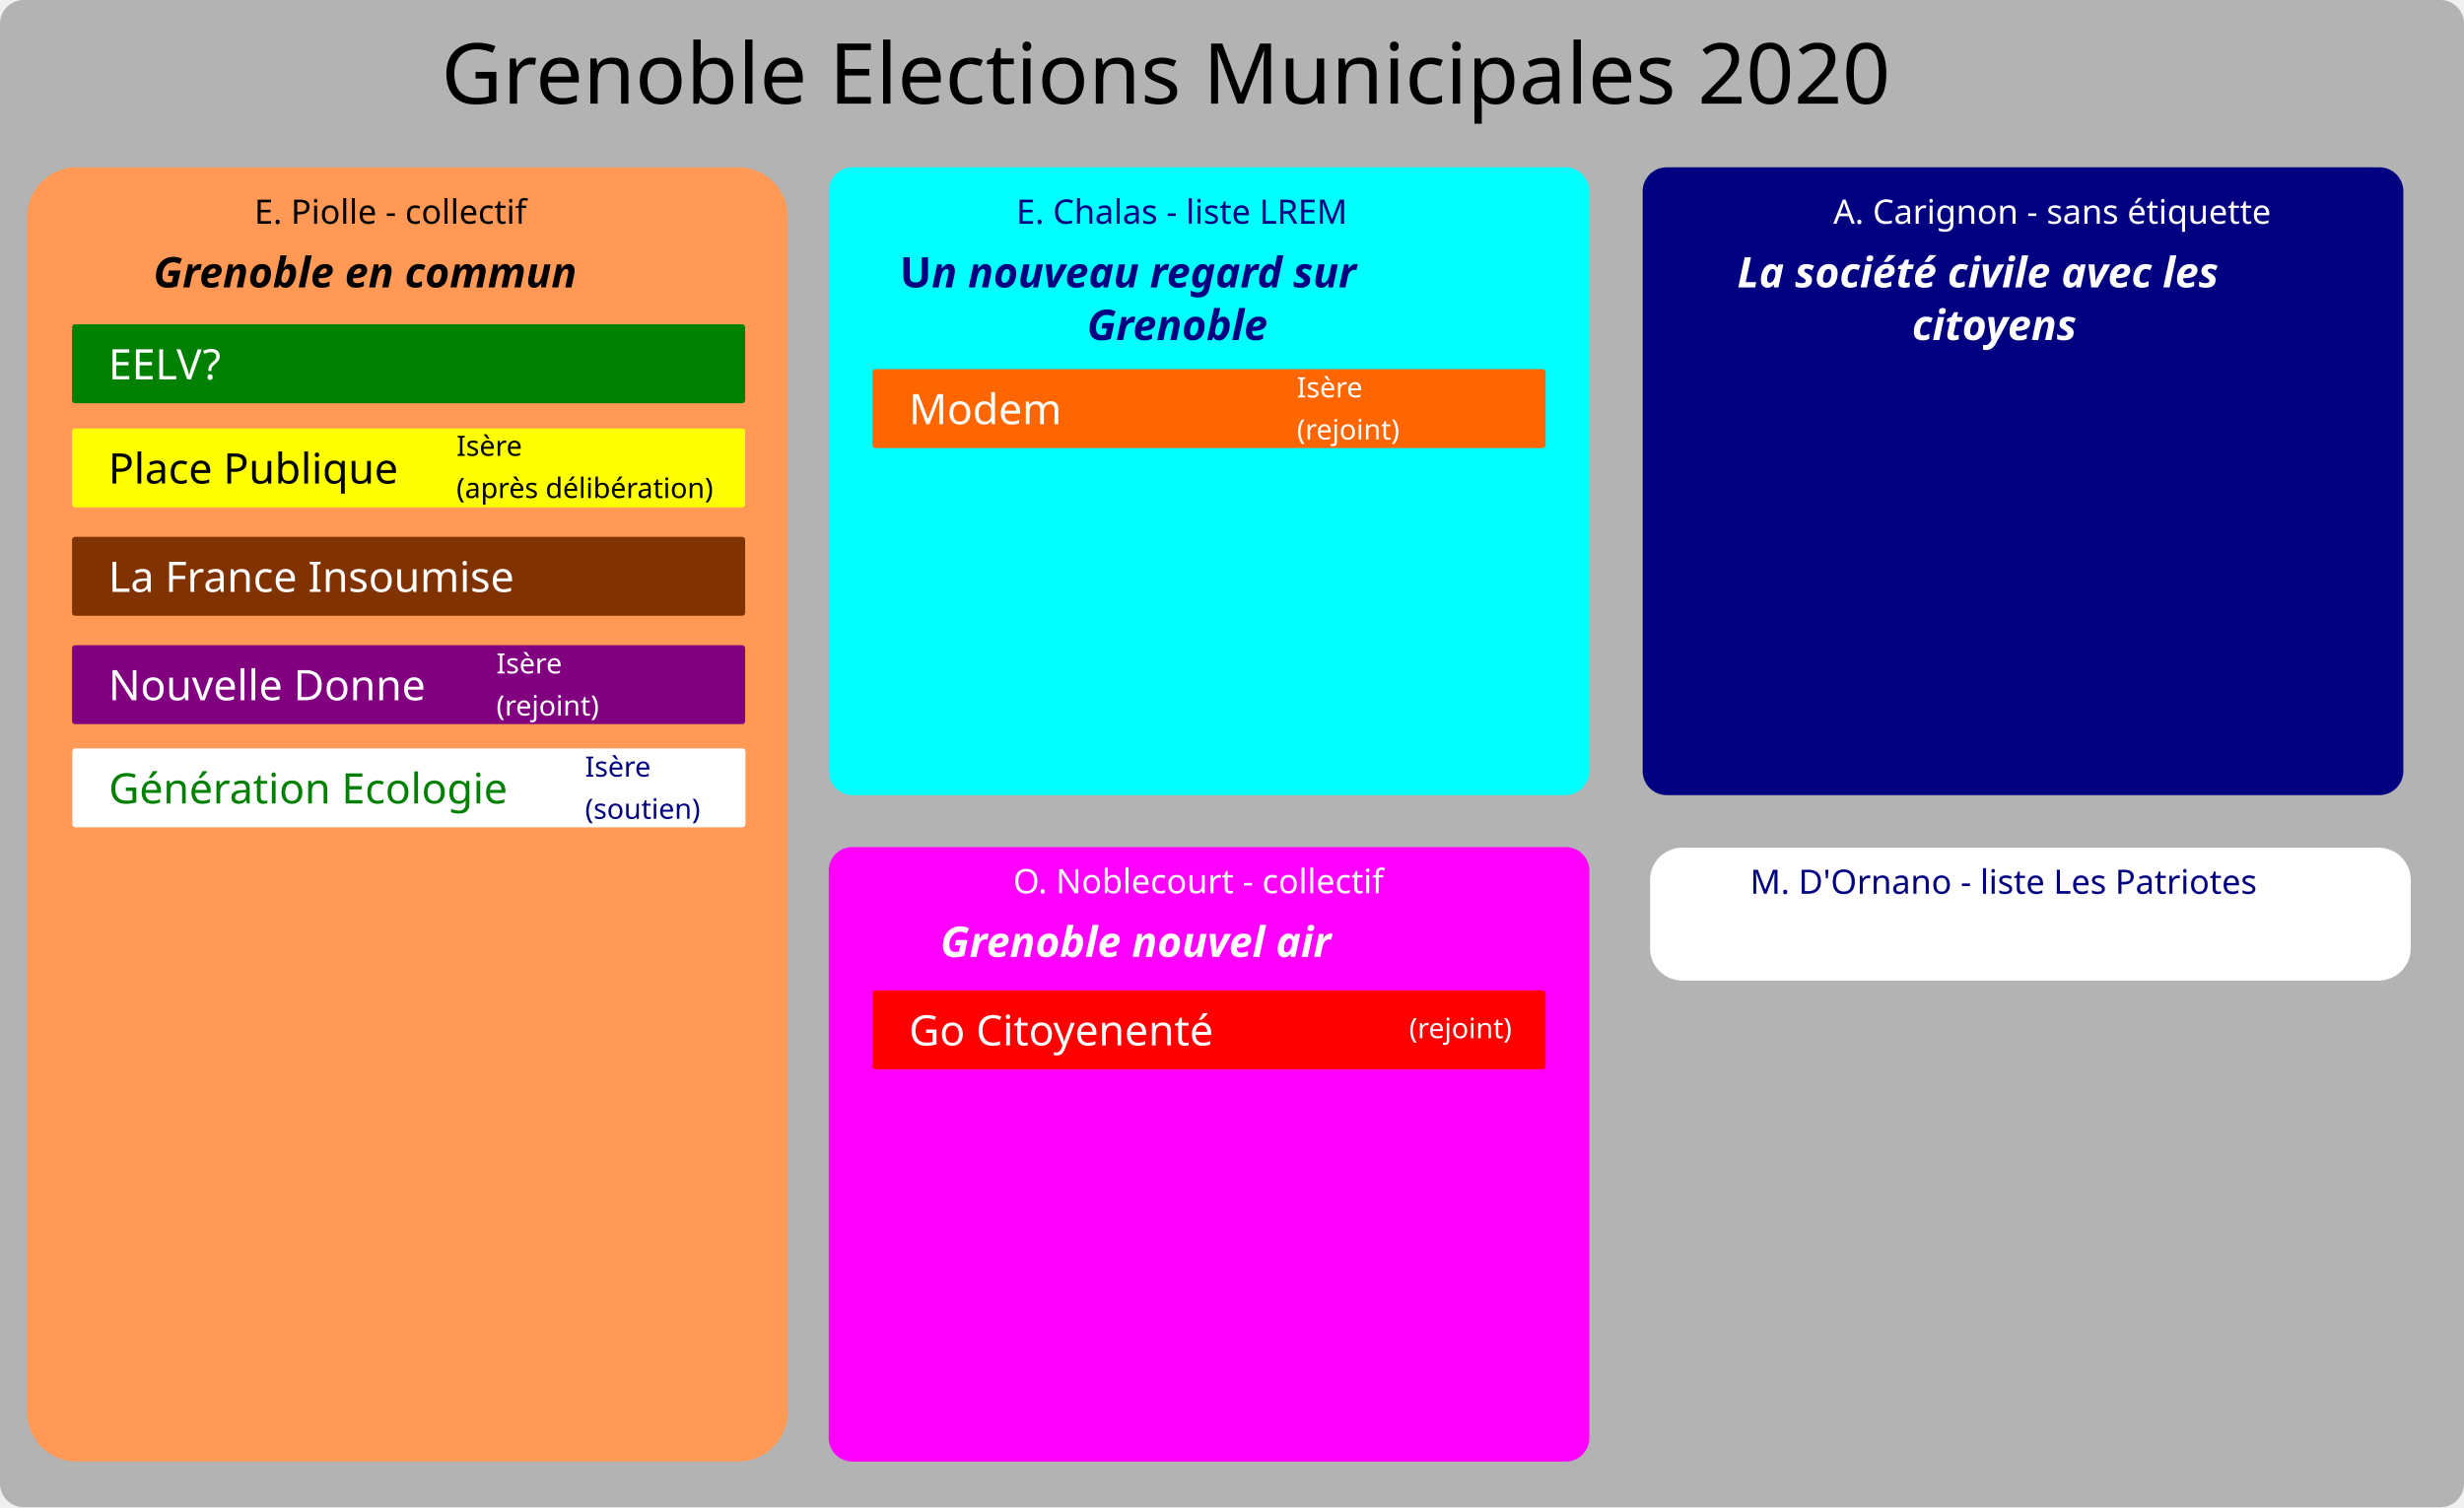
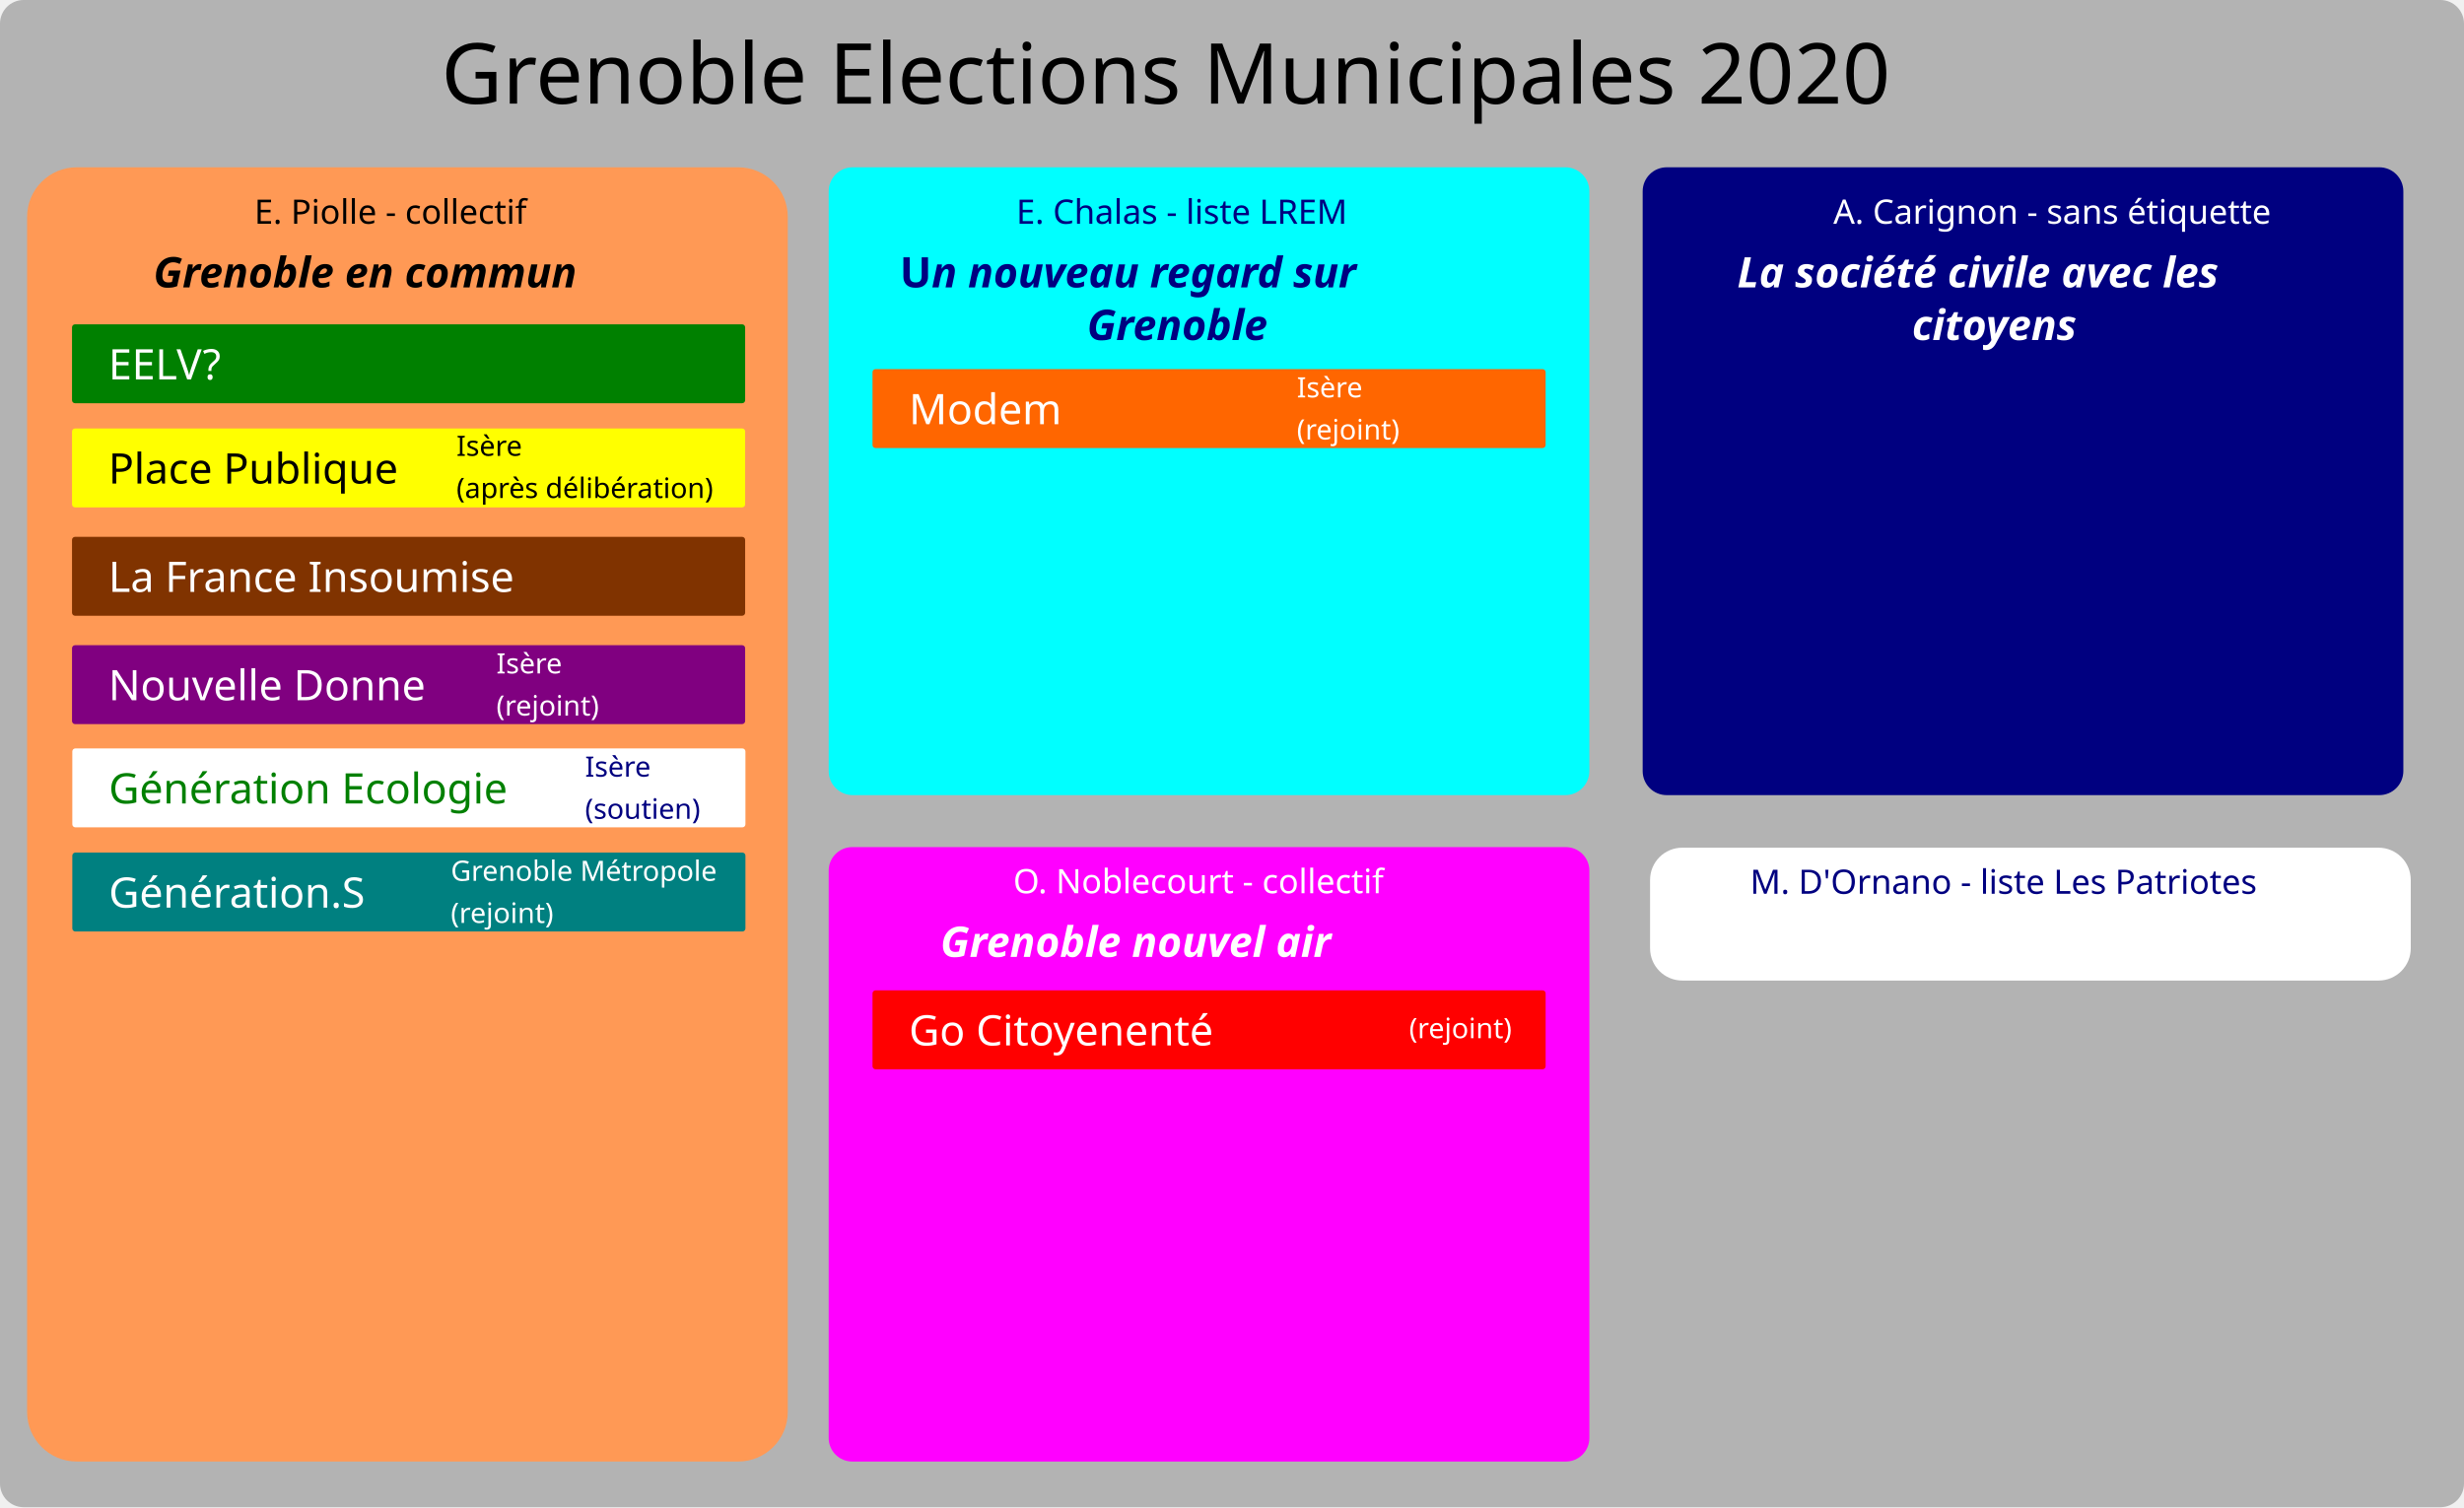
<svg xmlns="http://www.w3.org/2000/svg" width="309.641mm" height="189.4mm" viewBox="0 0 309.641 189.4" version="1.1" id="svg8">
  <defs id="defs2" />
  <g transform="translate(-3.993841,-8.021178)" id="layer1">
    <rect ry="2.969" y="8.021" x="3.994" height="189.4" width="309.641" id="rect1052" style="fill:#b3b3b3;stroke-width:0.262" />
    <text xml:space="preserve" style="font-style:normal;font-weight:normal;font-size:10.583px;line-height:1.25;font-family:sans-serif;fill:#000000;fill-opacity:1;stroke:none;stroke-width:0.265" x="59.446" y="21.039" id="text12">
      <tspan id="tspan10" x="59.446" y="21.039" style="stroke-width:0.265">Grenoble Elections Municipales 2020</tspan>
    </text>
    <rect style="fill:#ff9955;fill-rule:evenodd;stroke-width:0.256" id="rect14" width="95.592" height="162.638" x="7.399" y="29.043" ry="6.231" />
    <text xml:space="preserve" style="font-style:normal;font-weight:normal;font-size:5.292px;line-height:1.25;font-family:sans-serif;fill:#000000;fill-opacity:1;stroke:none;stroke-width:0.265" x="23.273" y="44.137" id="text18">
      <tspan id="tspan16" x="23.273" y="44.137" style="font-style:italic;font-variant:normal;font-weight:bold;font-stretch:normal;font-family:sans-serif;-inkscape-font-specification:'sans-serif Bold Italic';stroke-width:0.265">Grenoble en commun</tspan>
    </text>
    <text xml:space="preserve" style="font-style:normal;font-weight:normal;font-size:4.233px;line-height:1.25;font-family:sans-serif;fill:#000000;fill-opacity:1;stroke:none;stroke-width:0.265" x="35.961" y="36.133" id="text22">
      <tspan id="tspan20" x="35.961" y="36.133" style="stroke-width:0.265">E. Piolle - collectif</tspan>
    </text>
    <rect ry="3.022" y="29.043" x="108.131" height="78.897" width="95.592" id="rect14-2" style="fill:#00ffff;fill-rule:evenodd;stroke-width:0.179" />
    <text id="text18-9" y="44.137" x="155.378" style="font-style:normal;font-weight:normal;font-size:5.292px;line-height:1.25;font-family:sans-serif;text-align:center;text-anchor:middle;fill:#000080;fill-opacity:1;stroke:none;stroke-width:0.265" xml:space="preserve">
      <tspan style="font-style:normal;font-variant:normal;font-weight:bold;font-stretch:normal;font-family:sans-serif;-inkscape-font-specification:'sans-serif Bold';text-align:center;text-anchor:middle;fill:#000080;stroke-width:0.265" y="44.137" x="155.378" id="tspan16-8">U<tspan style="font-style:italic;font-variant:normal;font-weight:bold;font-stretch:normal;font-family:sans-serif;-inkscape-font-specification:'sans-serif Bold Italic';fill:#000080" id="tspan53">n nouveau regard sur</tspan>
      </tspan>
      <tspan style="font-style:italic;font-variant:normal;font-weight:bold;font-stretch:normal;font-family:sans-serif;-inkscape-font-specification:'sans-serif Bold Italic';text-align:center;text-anchor:middle;fill:#000080;stroke-width:0.265" y="50.751" x="155.378" id="tspan51">Grenoble</tspan>
    </text>
    <text id="text22-2" y="36.133" x="131.714" style="font-style:normal;font-weight:normal;font-size:4.233px;line-height:1.25;font-family:sans-serif;fill:#000080;fill-opacity:1;stroke:none;stroke-width:0.265" xml:space="preserve">
      <tspan style="fill:#000080;stroke-width:0.265" y="36.133" x="131.714" id="tspan20-0">E. Chalas - liste LREM</tspan>
    </text>
    <rect style="fill:#000080;fill-rule:evenodd;stroke-width:0.179" id="rect14-2-5" width="95.592" height="78.897" x="210.421" y="29.043" ry="3.022" />
    <text xml:space="preserve" style="font-style:normal;font-weight:normal;font-size:5.292px;line-height:1.25;font-family:sans-serif;text-align:center;text-anchor:middle;fill:#ffffff;fill-opacity:1;stroke:none;stroke-width:0.265" x="258.045" y="44.137" id="text18-9-8">
      <tspan id="tspan51-5" x="258.045" y="44.137" style="font-style:italic;font-variant:normal;font-weight:bold;font-stretch:normal;font-family:sans-serif;-inkscape-font-specification:'sans-serif Bold Italic';text-align:center;text-anchor:middle;fill:#ffffff;stroke-width:0.265">La société civile avec les </tspan>
      <tspan id="tspan93" x="258.045" y="50.751" style="font-style:italic;font-variant:normal;font-weight:bold;font-stretch:normal;font-family:sans-serif;-inkscape-font-specification:'sans-serif Bold Italic';text-align:center;text-anchor:middle;fill:#ffffff;stroke-width:0.265">citoyens</tspan>
    </text>
    <text xml:space="preserve" style="font-style:normal;font-weight:normal;font-size:4.233px;line-height:1.25;font-family:sans-serif;fill:#ffffff;fill-opacity:1;stroke:none;stroke-width:0.265" x="234.382" y="36.133" id="text22-2-1">
      <tspan id="tspan20-0-3" x="234.382" y="36.133" style="fill:#ffffff;stroke-width:0.265">A. Carignon - sans étiquette</tspan>
    </text>
    <rect style="fill:#ff00ff;fill-rule:evenodd;stroke-width:0.177" id="rect14-2-2" width="95.592" height="77.209" x="108.131" y="114.473" ry="2.958" />
    <text xml:space="preserve" style="font-style:normal;font-weight:normal;font-size:5.292px;line-height:1.25;font-family:sans-serif;text-align:center;text-anchor:middle;fill:#ffffff;fill-opacity:1;stroke:none;stroke-width:0.265" x="154.975" y="128.27" id="text18-9-1">
      <tspan id="tspan51-1" x="154.975" y="128.27" style="font-style:italic;font-variant:normal;font-weight:bold;font-stretch:normal;font-family:sans-serif;-inkscape-font-specification:'sans-serif Bold Italic';text-align:center;text-anchor:middle;fill:#ffffff;stroke-width:0.265">Grenoble nouvel air<tspan style="font-style:normal;font-variant:normal;font-weight:bold;font-stretch:normal;font-family:sans-serif;-inkscape-font-specification:'sans-serif Bold';text-align:center;text-anchor:middle;fill:#ffffff;stroke-width:0.265" id="tspan128" />
      </tspan>
    </text>
    <text xml:space="preserve" style="font-style:normal;font-weight:normal;font-size:4.233px;line-height:1.25;font-family:sans-serif;fill:#ffffff;fill-opacity:1;stroke:none;stroke-width:0.265" x="131.312" y="120.266" id="text22-2-8">
      <tspan id="tspan20-0-7" x="131.312" y="120.266" style="fill:#ffffff;stroke-width:0.265">O. Noblecourt - collectif</tspan>
    </text>
    <rect ry="0.38" y="48.777" x="13.044" height="9.914" width="84.589" id="rect14-3" style="fill:#008000;fill-rule:evenodd;stroke-width:0.06" />
    <text xml:space="preserve" style="font-style:normal;font-weight:normal;font-size:5.292px;line-height:1.25;font-family:sans-serif;fill:#000000;fill-opacity:1;stroke:none;stroke-width:0.265" x="17.616" y="55.696" id="text125">
      <tspan id="tspan123" x="17.616" y="55.696" style="fill:#ffffff;stroke-width:0.265">EELV?</tspan>
    </text>
    <rect style="fill:#ffff00;fill-rule:evenodd;stroke-width:0.06" id="rect14-3-9" width="84.589" height="9.914" x="13.044" y="61.866" ry="0.38" />
    <text id="text125-1" y="68.785" x="17.616" style="font-style:normal;font-weight:normal;font-size:5.292px;line-height:1.25;font-family:sans-serif;fill:#000000;fill-opacity:1;stroke:none;stroke-width:0.265" xml:space="preserve">
      <tspan style="fill:#000000;stroke-width:0.265" y="68.785" x="17.616" id="tspan123-7">Place Publique</tspan>
    </text>
    <text xml:space="preserve" style="font-size:4.233px;line-height:1.25;font-family:sans-serif;stroke-width:0.265" x="61.357" y="65.307" id="text150">
      <tspan id="tspan148" x="61.357" y="65.307" style="font-size:3.528px;stroke-width:0.265">Isère</tspan>
      <tspan x="61.357" y="70.598" style="font-size:3.528px;stroke-width:0.265" id="tspan152">(après délibération)</tspan>
    </text>
    <rect ry="0.38" y="75.483" x="13.044" height="9.914" width="84.589" id="rect14-3-9-0" style="fill:#803300;fill-rule:evenodd;stroke-width:0.06" />
    <text xml:space="preserve" style="font-style:normal;font-weight:normal;font-size:5.292px;line-height:1.25;font-family:sans-serif;fill:#ffffff;fill-opacity:1;stroke:none;stroke-width:0.265" x="17.616" y="82.403" id="text125-1-9">
      <tspan id="tspan123-7-5" x="17.616" y="82.403" style="fill:#ffffff;stroke-width:0.265">La France Insoumise</tspan>
    </text>
    <rect style="fill:#800080;fill-rule:evenodd;stroke-width:0.06" id="rect14-3-9-0-0" width="84.589" height="9.914" x="13.044" y="89.101" ry="0.38" />
    <text id="text125-1-9-3" y="96.02" x="17.616" style="font-style:normal;font-weight:normal;font-size:5.292px;line-height:1.25;font-family:sans-serif;fill:#ffffff;fill-opacity:1;stroke:none;stroke-width:0.265" xml:space="preserve">
      <tspan style="fill:#ffffff;stroke-width:0.265" y="96.02" x="17.616" id="tspan123-7-5-9">Nouvelle Donne</tspan>
    </text>
    <text id="text150-3" y="92.65" x="66.366" style="font-size:4.233px;line-height:1.25;font-family:sans-serif;fill:#ffffff;stroke-width:0.265" xml:space="preserve">
      <tspan style="font-size:3.528px;fill:#ffffff;stroke-width:0.265" y="92.65" x="66.366" id="tspan148-7">Isère</tspan>
      <tspan id="tspan152-8" style="font-size:3.528px;fill:#ffffff;stroke-width:0.265" y="97.942" x="66.366">(rejoint)</tspan>
    </text>
    <rect ry="0.38" y="102.071" x="13.081" height="9.914" width="84.589" id="rect14-3-9-0-0-4" style="fill:#ffffff;fill-rule:evenodd;stroke-width:0.06" />
    <text xml:space="preserve" style="font-style:normal;font-weight:normal;font-size:5.292px;line-height:1.25;font-family:sans-serif;fill:#008000;fill-opacity:1;stroke:none;stroke-width:0.265" x="17.653" y="108.99" id="text125-1-9-3-9">
      <tspan id="tspan123-7-5-9-1" x="17.653" y="108.99" style="fill:#008000;stroke-width:0.265">Génération Ecologie</tspan>
    </text>
    <text xml:space="preserve" style="font-size:4.233px;line-height:1.25;font-family:sans-serif;fill:#000080;stroke-width:0.265" x="77.515" y="105.62" id="text150-3-7">
      <tspan id="tspan148-7-5" x="77.515" y="105.62" style="font-size:3.528px;fill:#000080;stroke-width:0.265">Isère</tspan>
      <tspan x="77.515" y="110.911" style="font-size:3.528px;fill:#000080;stroke-width:0.265" id="tspan152-8-5">(soutien)</tspan>
    </text>
    <rect ry="0.38" y="54.409" x="113.638" height="9.914" width="84.589" id="rect14-3-9-0-0-45" style="fill:#ff6600;fill-rule:evenodd;stroke-width:0.06" />
    <text xml:space="preserve" style="font-style:normal;font-weight:normal;font-size:5.292px;line-height:1.25;font-family:sans-serif;fill:#ffffff;fill-opacity:1;stroke:none;stroke-width:0.265" x="118.21" y="61.328" id="text125-1-9-3-8">
      <tspan id="tspan123-7-5-9-6" x="118.21" y="61.328" style="fill:#ffffff;stroke-width:0.265">Modem</tspan>
    </text>
    <text xml:space="preserve" style="font-size:4.233px;line-height:1.25;font-family:sans-serif;fill:#ffffff;stroke-width:0.265" x="166.96" y="57.958" id="text150-3-2">
      <tspan id="tspan148-7-51" x="166.96" y="57.958" style="font-size:3.528px;fill:#ffffff;stroke-width:0.265">Isère</tspan>
      <tspan x="166.96" y="63.25" style="font-size:3.528px;fill:#ffffff;stroke-width:0.265" id="tspan152-8-3">(rejoint)</tspan>
    </text>
    <rect style="fill:#ff0000;fill-rule:evenodd;stroke-width:0.06" id="rect14-3-9-0-0-45-9" width="84.589" height="9.914" x="113.638" y="132.474" ry="0.38" />
    <text id="text125-1-9-3-8-3" y="139.394" x="118.21" style="font-style:normal;font-weight:normal;font-size:5.292px;line-height:1.25;font-family:sans-serif;fill:#ffffff;fill-opacity:1;stroke:none;stroke-width:0.265" xml:space="preserve">
      <tspan style="fill:#ffffff;stroke-width:0.265" y="139.394" x="118.21" id="tspan123-7-5-9-6-4">Go Citoyenenté</tspan>
    </text>
    <text id="text150-3-2-1" y="138.484" x="181.07" style="font-size:4.233px;line-height:1.25;font-family:sans-serif;fill:#ffffff;stroke-width:0.265" xml:space="preserve">
      <tspan id="tspan152-8-3-5" style="font-size:3.528px;fill:#ffffff;stroke-width:0.265" y="138.484" x="181.07">(rejoint)</tspan>
    </text>
    <rect ry="4.045" y="114.545" x="211.351" height="16.695" width="95.592" id="rect14-2-2-5" style="fill:#ffffff;fill-rule:evenodd;stroke-width:0.082" />
    <text id="text22-2-8-0" y="120.337" x="223.925" style="font-style:normal;font-weight:normal;font-size:4.233px;line-height:1.25;font-family:sans-serif;fill:#000080;fill-opacity:1;stroke:none;stroke-width:0.265" xml:space="preserve">
      <tspan style="fill:#000080;stroke-width:0.265" y="120.337" x="223.925" id="tspan20-0-7-6">M. D'Ornano - liste Les Patriotes</tspan>
    </text>
+     <rect ry="0.38" y="115.16" x="13.081" height="9.914" width="84.589" id="rect14-3-9-0-0-7" style="fill:#008080;fill-rule:evenodd;stroke-width:0.06" />
+     <text xml:space="preserve" style="font-style:normal;font-weight:normal;font-size:5.292px;line-height:1.25;font-family:sans-serif;fill:#ffffff;fill-opacity:1;stroke:none;stroke-width:0.265" x="17.653" y="122.079" id="text125-1-9-3-7">
+       <tspan id="tspan123-7-5-9-9" x="17.653" y="122.079" style="fill:#ffffff;stroke-width:0.265">Génération.S</tspan>
+     </text>
+     <text xml:space="preserve" style="font-size:4.233px;line-height:1.25;font-family:sans-serif;fill:#ffffff;stroke-width:0.265" x="60.639" y="118.708" id="text150-3-5">
+       <tspan id="tspan148-7-3" x="60.639" y="118.708" style="font-size:3.528px;fill:#ffffff;stroke-width:0.265">Grenoble Métropole</tspan>
+       <tspan x="60.639" y="124" style="font-size:3.528px;fill:#ffffff;stroke-width:0.265" id="tspan152-8-33">(rejoint)</tspan>
+     </text>
  </g>
</svg>
